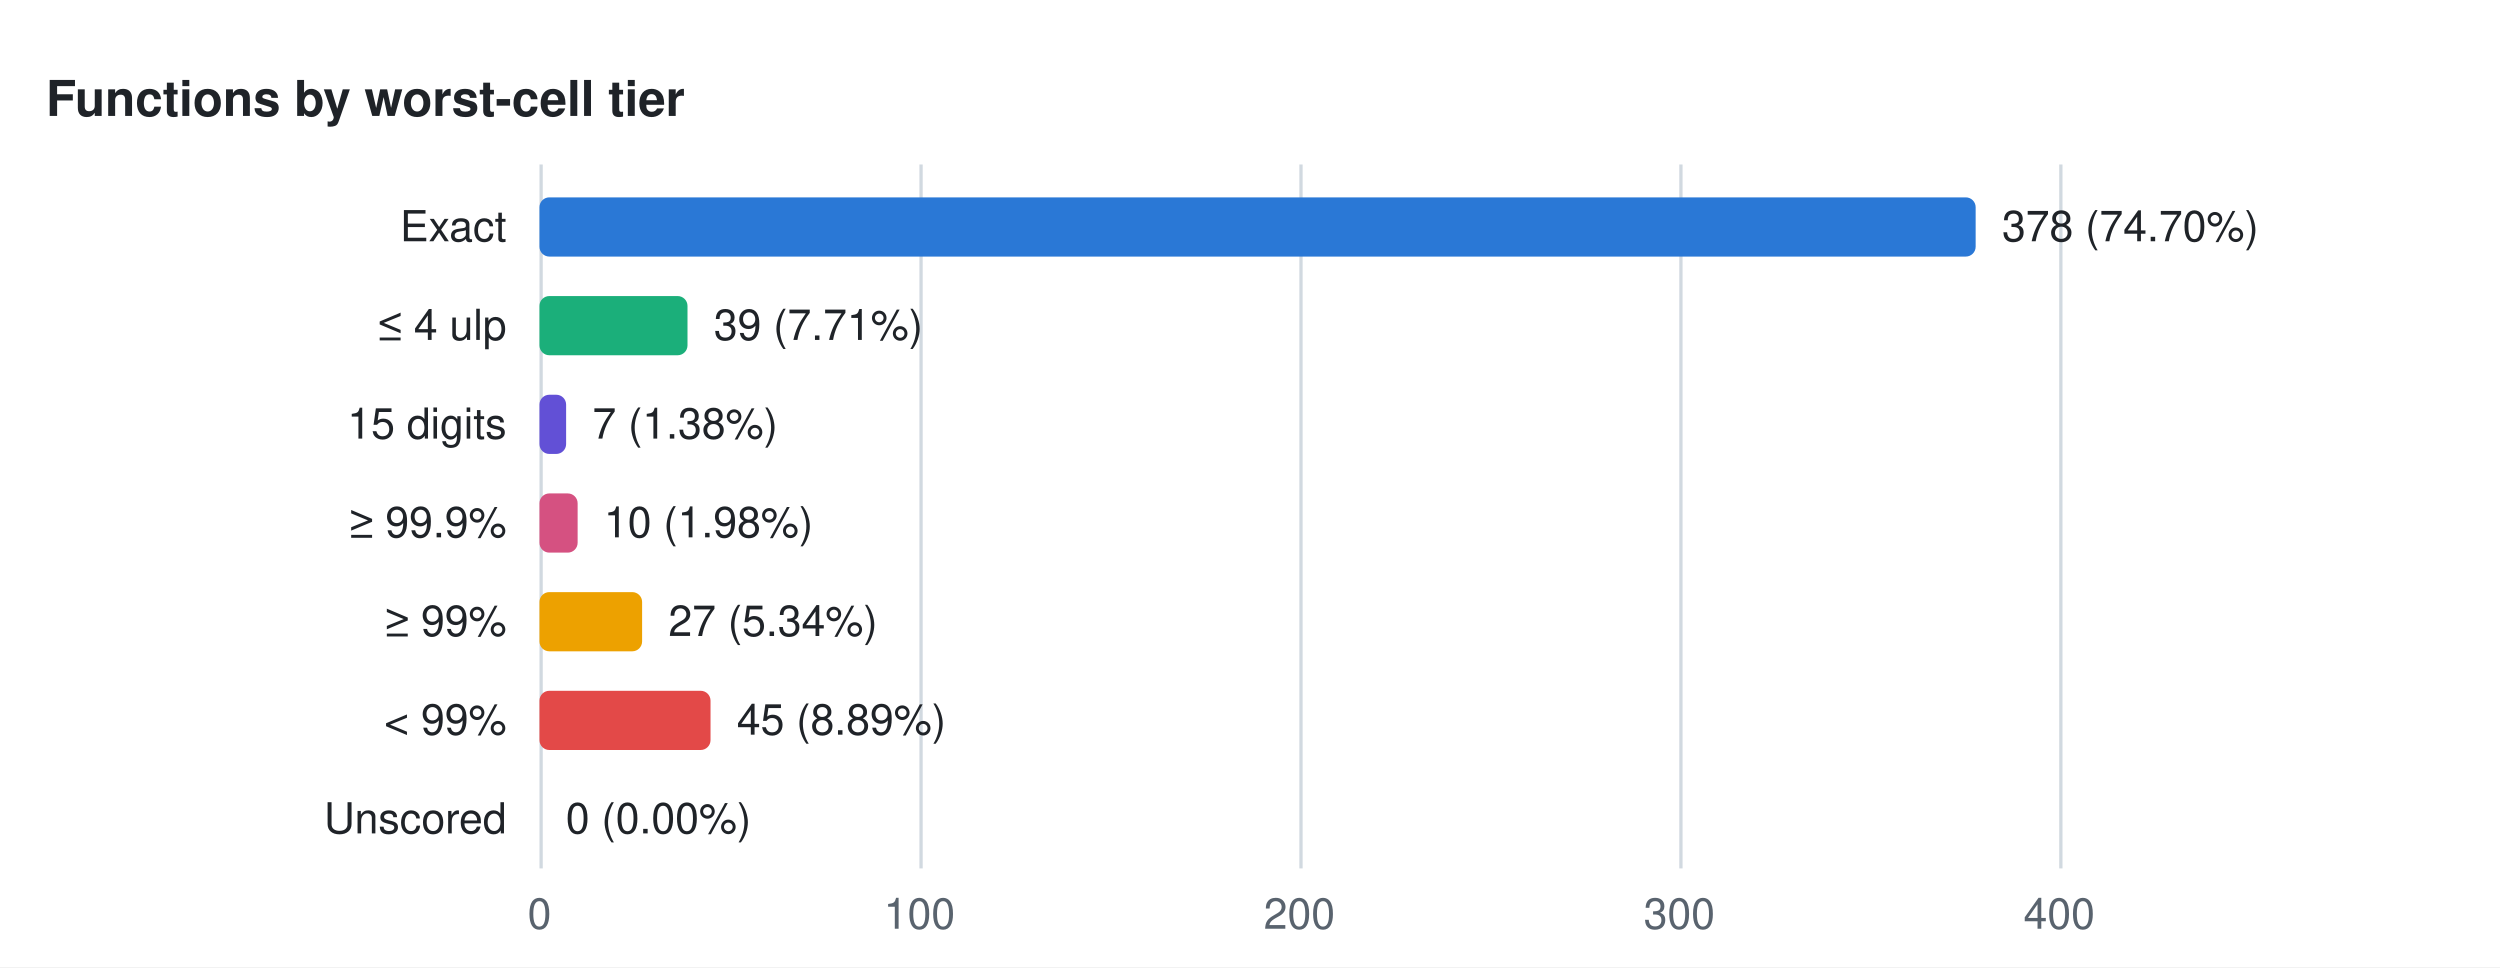
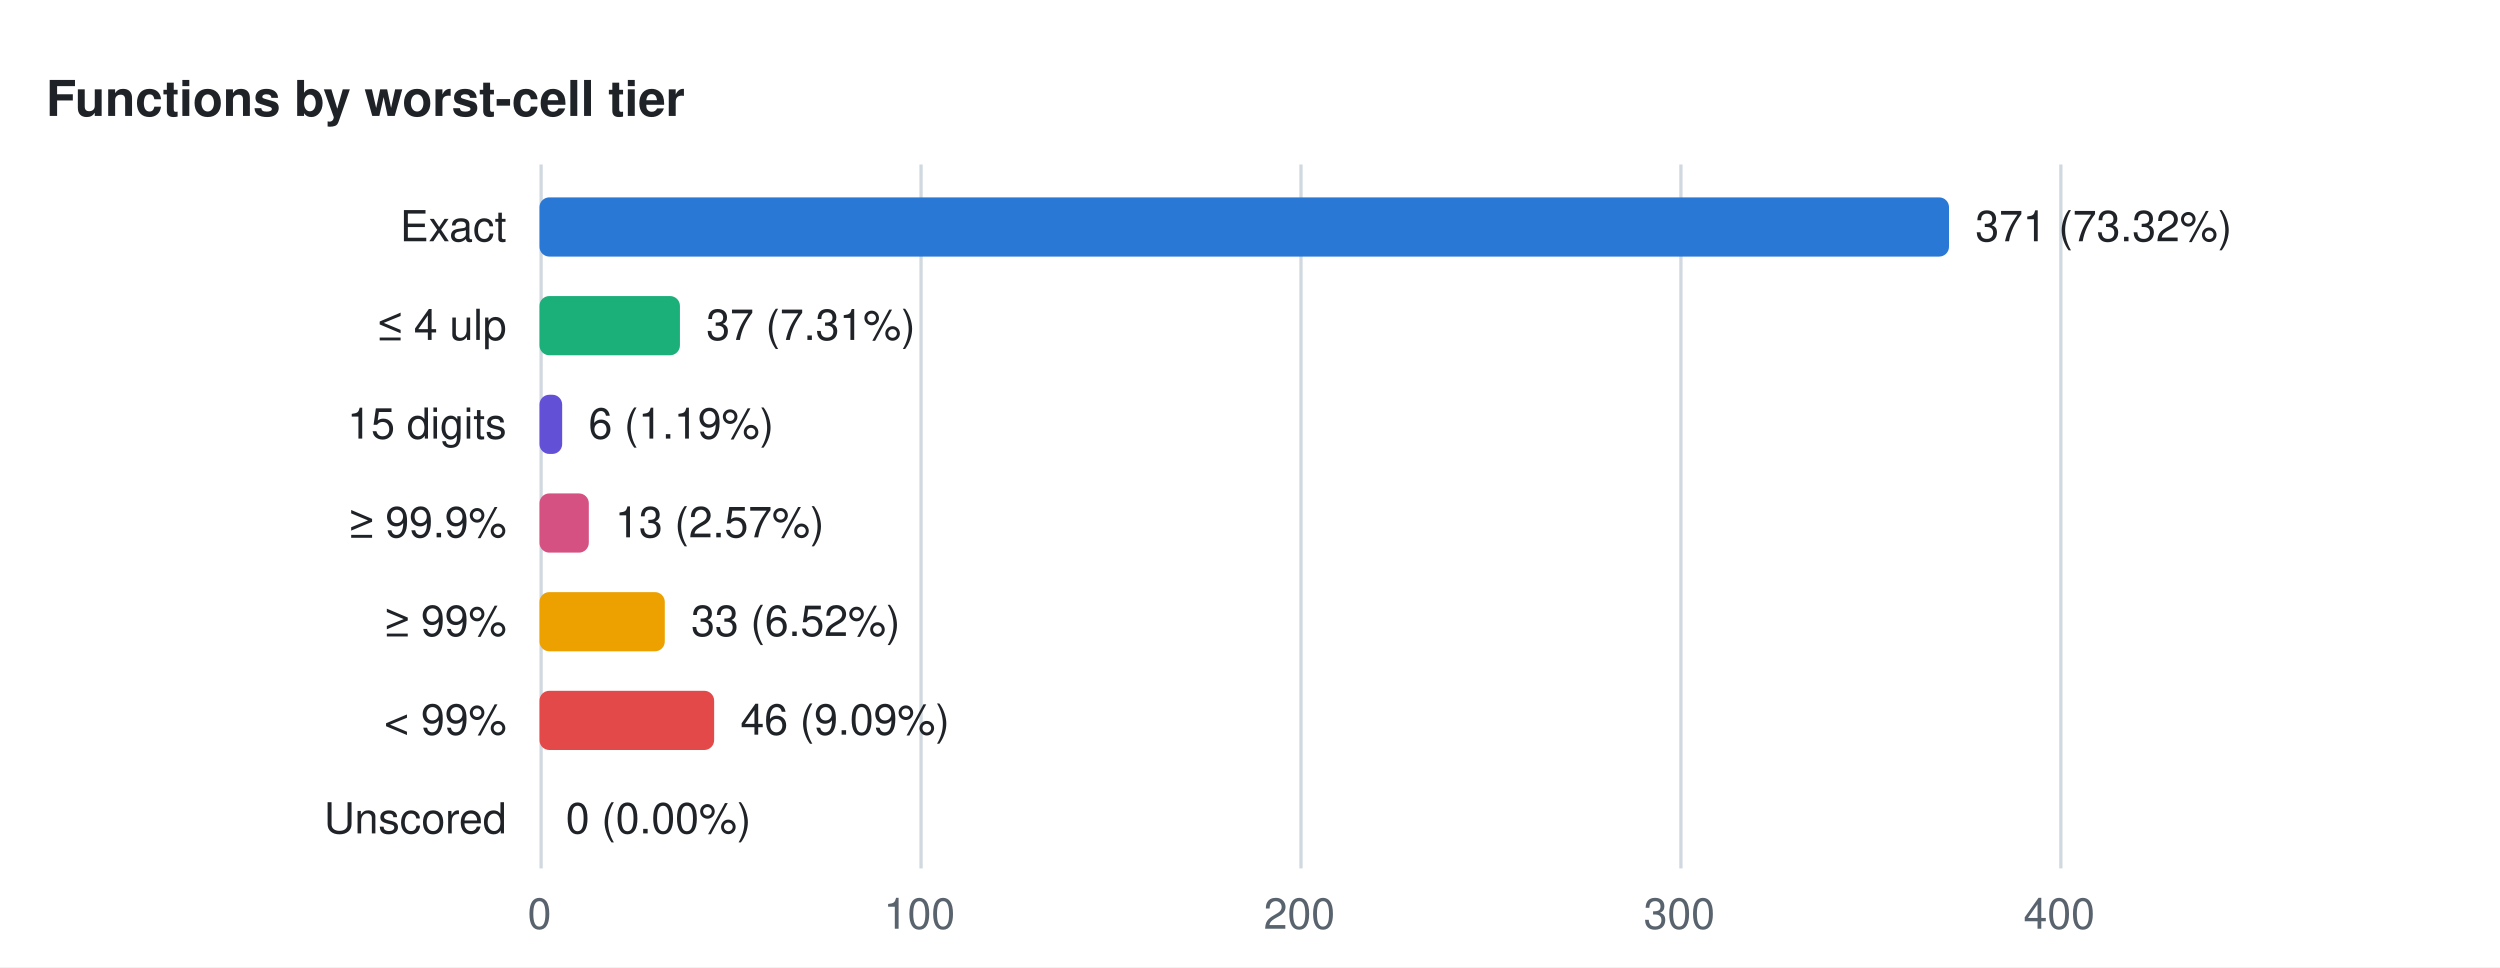
<svg xmlns="http://www.w3.org/2000/svg" width="760" height="294" viewBox="0 0 760 294" role="img" aria-labelledby="t d">
  <style>text{font-family:system-ui,-apple-system,'Segoe UI',Helvetica,Arial,sans-serif;font-size:13px}.title{font-size:15px;font-weight:600}.num{font-variant-numeric:tabular-nums}.bg{fill:#ffffff}.ink{fill:#1f2328}.muted{fill:#59636e}.grid{fill:#d1d9e0}.b-exact{fill:#2a78d6}.b-ulp4{fill:#1baf7a}.b-digits15{fill:#6250d6}.b-rate999{fill:#d55181}.b-rate99{fill:#eda100}.b-below99{fill:#e34948}.b-unscored{fill:#4b5563}.in-exact{fill:#000000}.in-ulp4{fill:#000000}.in-digits15{fill:#ffffff}.in-rate999{fill:#000000}.in-rate99{fill:#000000}.in-below99{fill:#000000}.in-unscored{fill:#ffffff}@media (prefers-color-scheme: dark){.bg{fill:#0d1117}.ink{fill:#f0f6fc}.muted{fill:#9198a1}.grid{fill:#3d444d}.b-exact{fill:#3987e5}.b-ulp4{fill:#199e70}.b-digits15{fill:#9085e9}.b-rate999{fill:#d55181}.b-rate99{fill:#c98500}.b-below99{fill:#d03f3f}.b-unscored{fill:#9ca3af}.in-exact{fill:#000000}.in-ulp4{fill:#000000}.in-digits15{fill:#000000}.in-rate999{fill:#000000}.in-rate99{fill:#000000}.in-below99{fill:#ffffff}.in-unscored{fill:#000000}}</style>
  <rect class="bg" fill="#ffffff" x="0" y="0" width="760" height="294" />
  <g transform="translate(14,14)">
    <text x="0.0" y="16.0" class="ink title" fill="#1f2328" text-anchor="start" dominant-baseline="middle">Functions by worst-cell tier</text>
    <rect class="grid" fill="#d1d9e0" x="150.0" y="36" width="1" height="214" />
    <text x="150.0" y="264.0" class="muted num" fill="#59636e" text-anchor="middle" dominant-baseline="middle">0</text>
    <rect class="grid" fill="#d1d9e0" x="265.5" y="36" width="1" height="214" />
    <text x="265.5" y="264.0" class="muted num" fill="#59636e" text-anchor="middle" dominant-baseline="middle">100</text>
    <rect class="grid" fill="#d1d9e0" x="381.0" y="36" width="1" height="214" />
    <text x="381.0" y="264.0" class="muted num" fill="#59636e" text-anchor="middle" dominant-baseline="middle">200</text>
    <rect class="grid" fill="#d1d9e0" x="496.5" y="36" width="1" height="214" />
    <text x="496.5" y="264.0" class="muted num" fill="#59636e" text-anchor="middle" dominant-baseline="middle">300</text>
    <rect class="grid" fill="#d1d9e0" x="612.0" y="36" width="1" height="214" />
    <text x="612.0" y="264.0" class="muted num" fill="#59636e" text-anchor="middle" dominant-baseline="middle">400</text>
    <text x="140.0" y="55.0" class="ink" fill="#1f2328" text-anchor="end" dominant-baseline="middle">Exact</text>
-     <rect class="b-exact" fill="#2a78d6" x="150.0" y="46.0" width="436.6" height="18" rx="3" />
-     <text x="594.6" y="55.0" class="ink num" fill="#1f2328" text-anchor="start" dominant-baseline="middle">378 (74.70%)</text>
+     <rect class="b-exact" fill="#2a78d6" x="150.0" y="46.0" width="428.5" height="18" rx="3" />
+     <text x="586.5" y="55.0" class="ink num" fill="#1f2328" text-anchor="start" dominant-baseline="middle">371 (73.32%)</text>
    <text x="140.0" y="85.0" class="ink" fill="#1f2328" text-anchor="end" dominant-baseline="middle">≤ 4 ulp</text>
-     <rect class="b-ulp4" fill="#1baf7a" x="150.0" y="76.0" width="45.0" height="18" rx="3" />
-     <text x="203.0" y="85.0" class="ink num" fill="#1f2328" text-anchor="start" dominant-baseline="middle">39 (7.71%)</text>
+     <rect class="b-ulp4" fill="#1baf7a" x="150.0" y="76.0" width="42.7" height="18" rx="3" />
+     <text x="200.7" y="85.0" class="ink num" fill="#1f2328" text-anchor="start" dominant-baseline="middle">37 (7.31%)</text>
    <text x="140.0" y="115.0" class="ink" fill="#1f2328" text-anchor="end" dominant-baseline="middle">15 digits</text>
-     <rect class="b-digits15" fill="#6250d6" x="150.0" y="106.0" width="8.1" height="18" rx="3" />
-     <text x="166.1" y="115.0" class="ink num" fill="#1f2328" text-anchor="start" dominant-baseline="middle">7 (1.38%)</text>
+     <rect class="b-digits15" fill="#6250d6" x="150.0" y="106.0" width="6.9" height="18" rx="3" />
+     <text x="164.9" y="115.0" class="ink num" fill="#1f2328" text-anchor="start" dominant-baseline="middle">6 (1.19%)</text>
    <text x="140.0" y="145.0" class="ink" fill="#1f2328" text-anchor="end" dominant-baseline="middle">≥ 99.9%</text>
-     <rect class="b-rate999" fill="#d55181" x="150.0" y="136.0" width="11.6" height="18" rx="3" />
-     <text x="169.6" y="145.0" class="ink num" fill="#1f2328" text-anchor="start" dominant-baseline="middle">10 (1.98%)</text>
+     <rect class="b-rate999" fill="#d55181" x="150.0" y="136.0" width="15.0" height="18" rx="3" />
+     <text x="173.0" y="145.0" class="ink num" fill="#1f2328" text-anchor="start" dominant-baseline="middle">13 (2.57%)</text>
    <text x="140.0" y="175.0" class="ink" fill="#1f2328" text-anchor="end" dominant-baseline="middle">≥ 99%</text>
-     <rect class="b-rate99" fill="#eda100" x="150.0" y="166.0" width="31.2" height="18" rx="3" />
-     <text x="189.2" y="175.0" class="ink num" fill="#1f2328" text-anchor="start" dominant-baseline="middle">27 (5.34%)</text>
+     <rect class="b-rate99" fill="#eda100" x="150.0" y="166.0" width="38.1" height="18" rx="3" />
+     <text x="196.1" y="175.0" class="ink num" fill="#1f2328" text-anchor="start" dominant-baseline="middle">33 (6.52%)</text>
    <text x="140.0" y="205.0" class="ink" fill="#1f2328" text-anchor="end" dominant-baseline="middle">&lt; 99%</text>
-     <rect class="b-below99" fill="#e34948" x="150.0" y="196.0" width="52.0" height="18" rx="3" />
-     <text x="210.0" y="205.0" class="ink num" fill="#1f2328" text-anchor="start" dominant-baseline="middle">45 (8.89%)</text>
+     <rect class="b-below99" fill="#e34948" x="150.0" y="196.0" width="53.1" height="18" rx="3" />
+     <text x="211.1" y="205.0" class="ink num" fill="#1f2328" text-anchor="start" dominant-baseline="middle">46 (9.09%)</text>
    <text x="140.0" y="235.0" class="ink" fill="#1f2328" text-anchor="end" dominant-baseline="middle">Unscored</text>
    <text x="158.0" y="235.0" class="ink num" fill="#1f2328" text-anchor="start" dominant-baseline="middle">0 (0.00%)</text>
  </g>
</svg>
